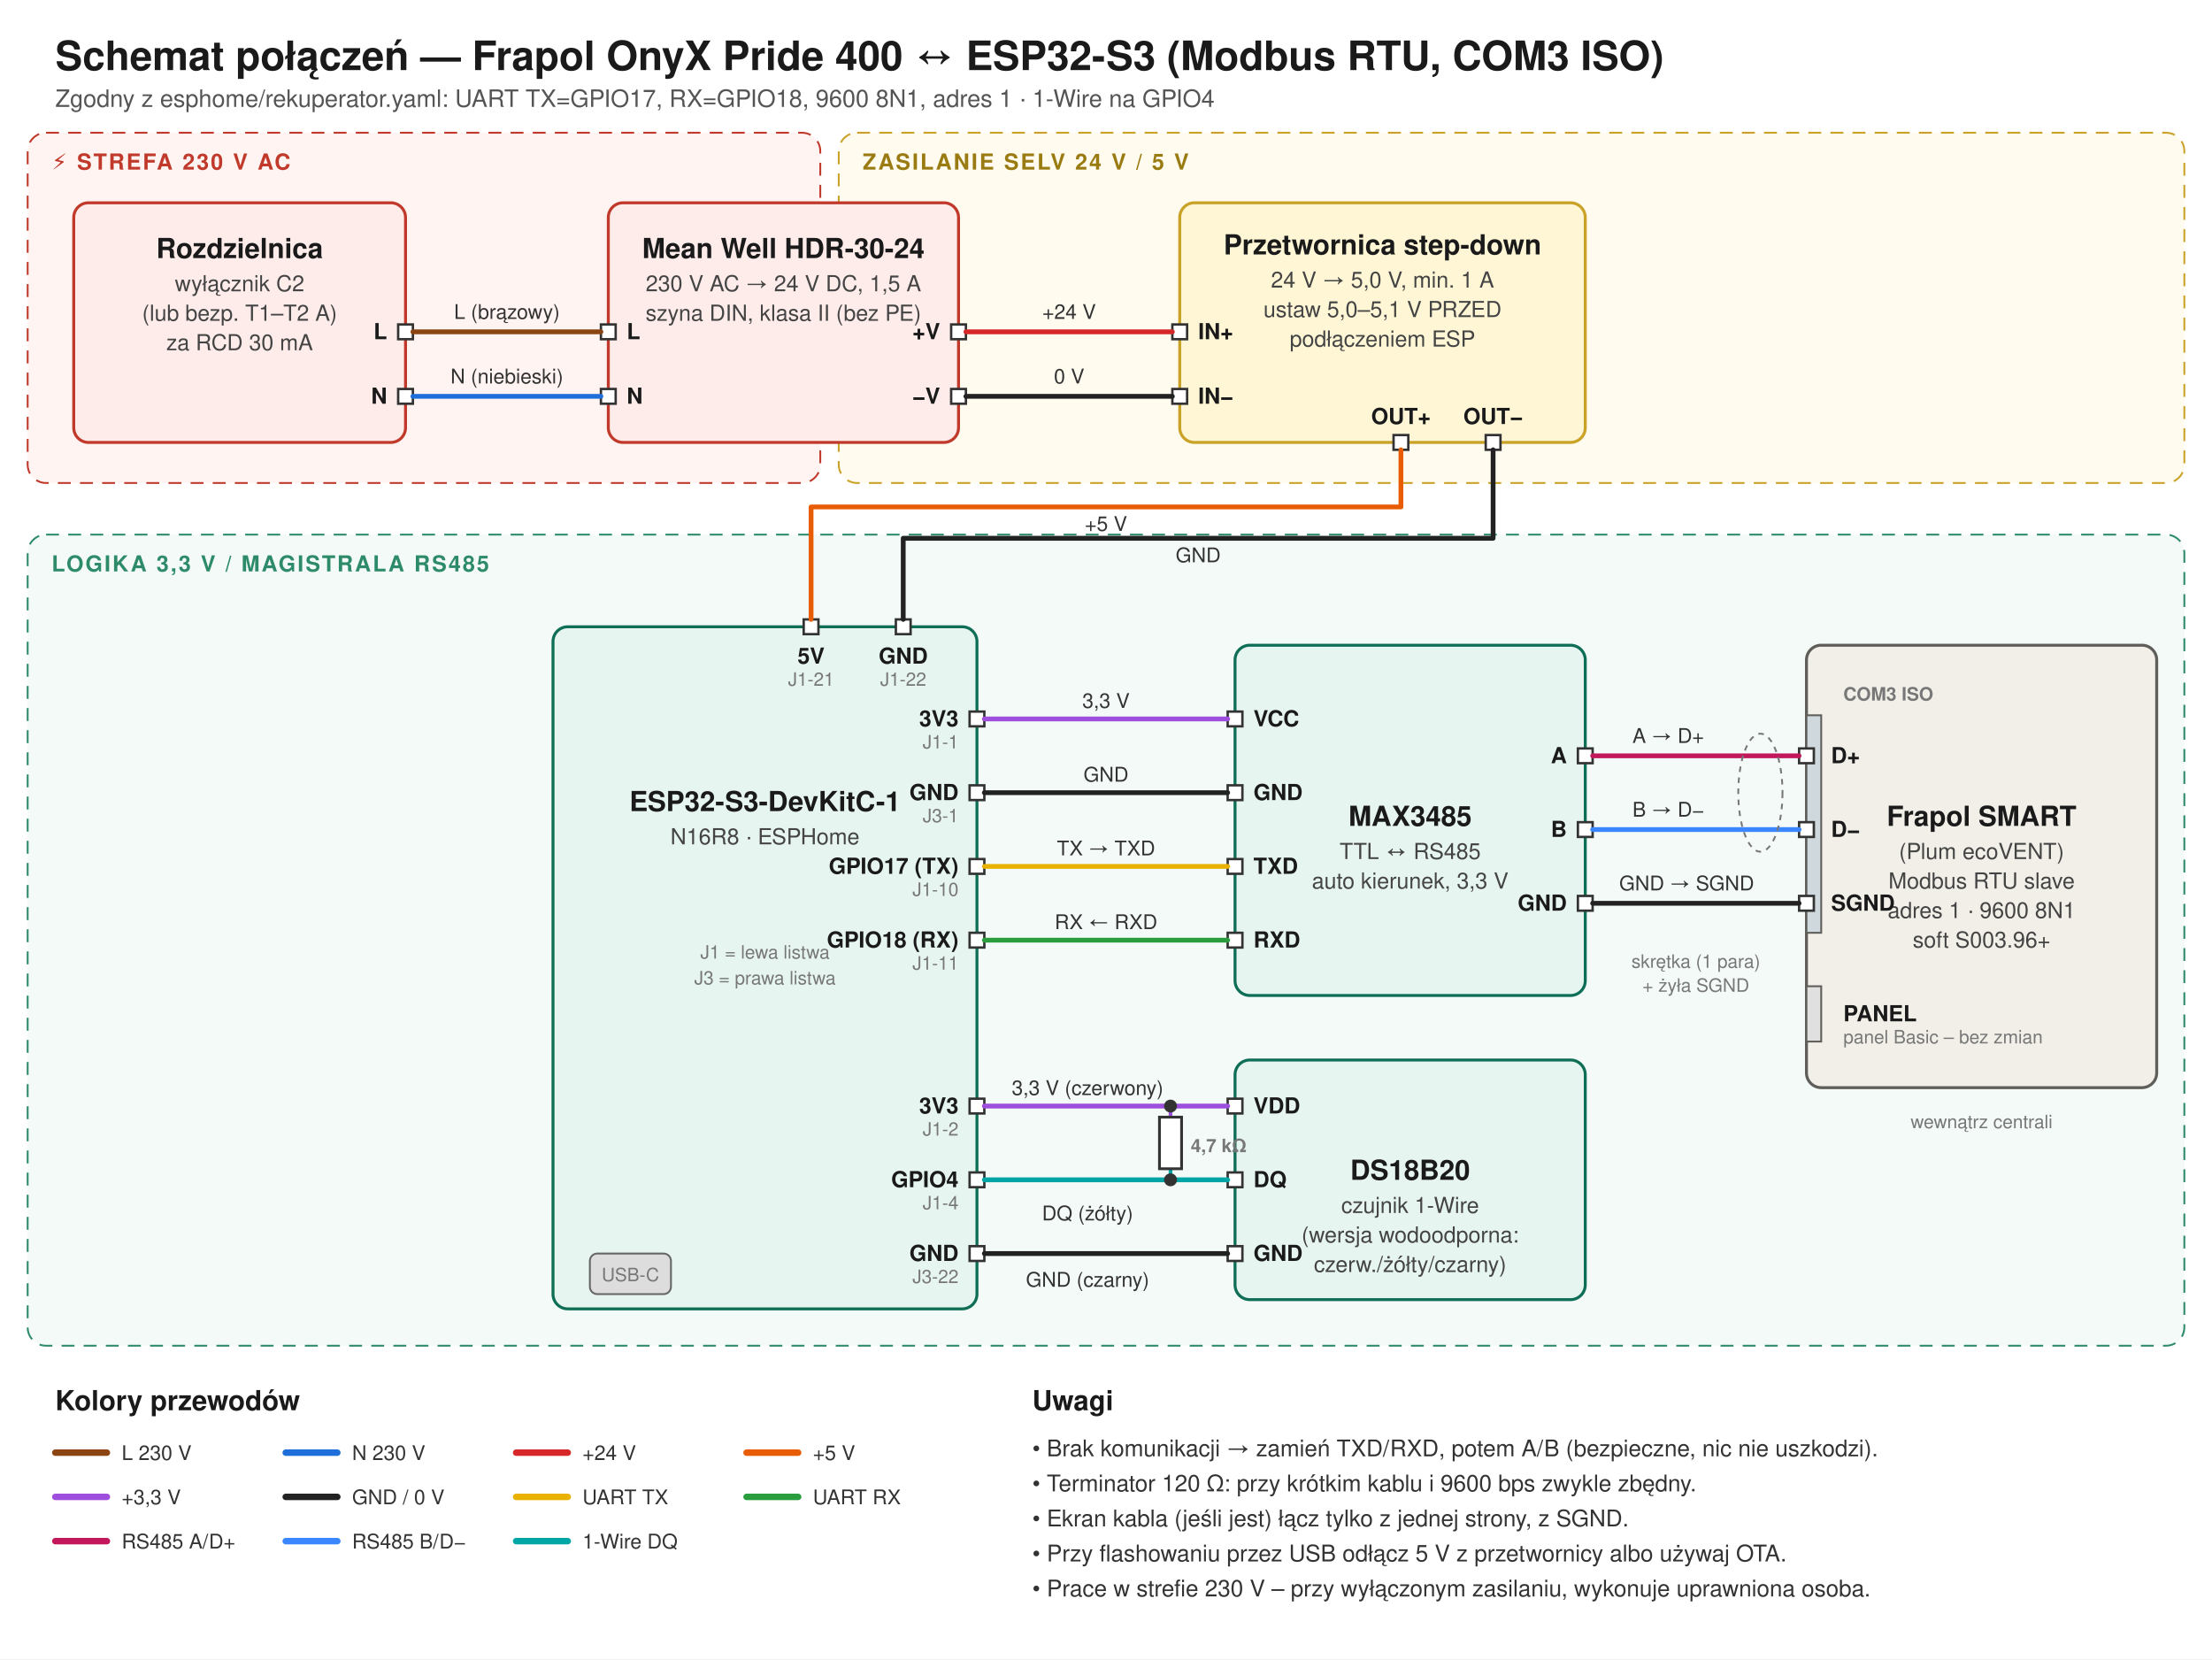
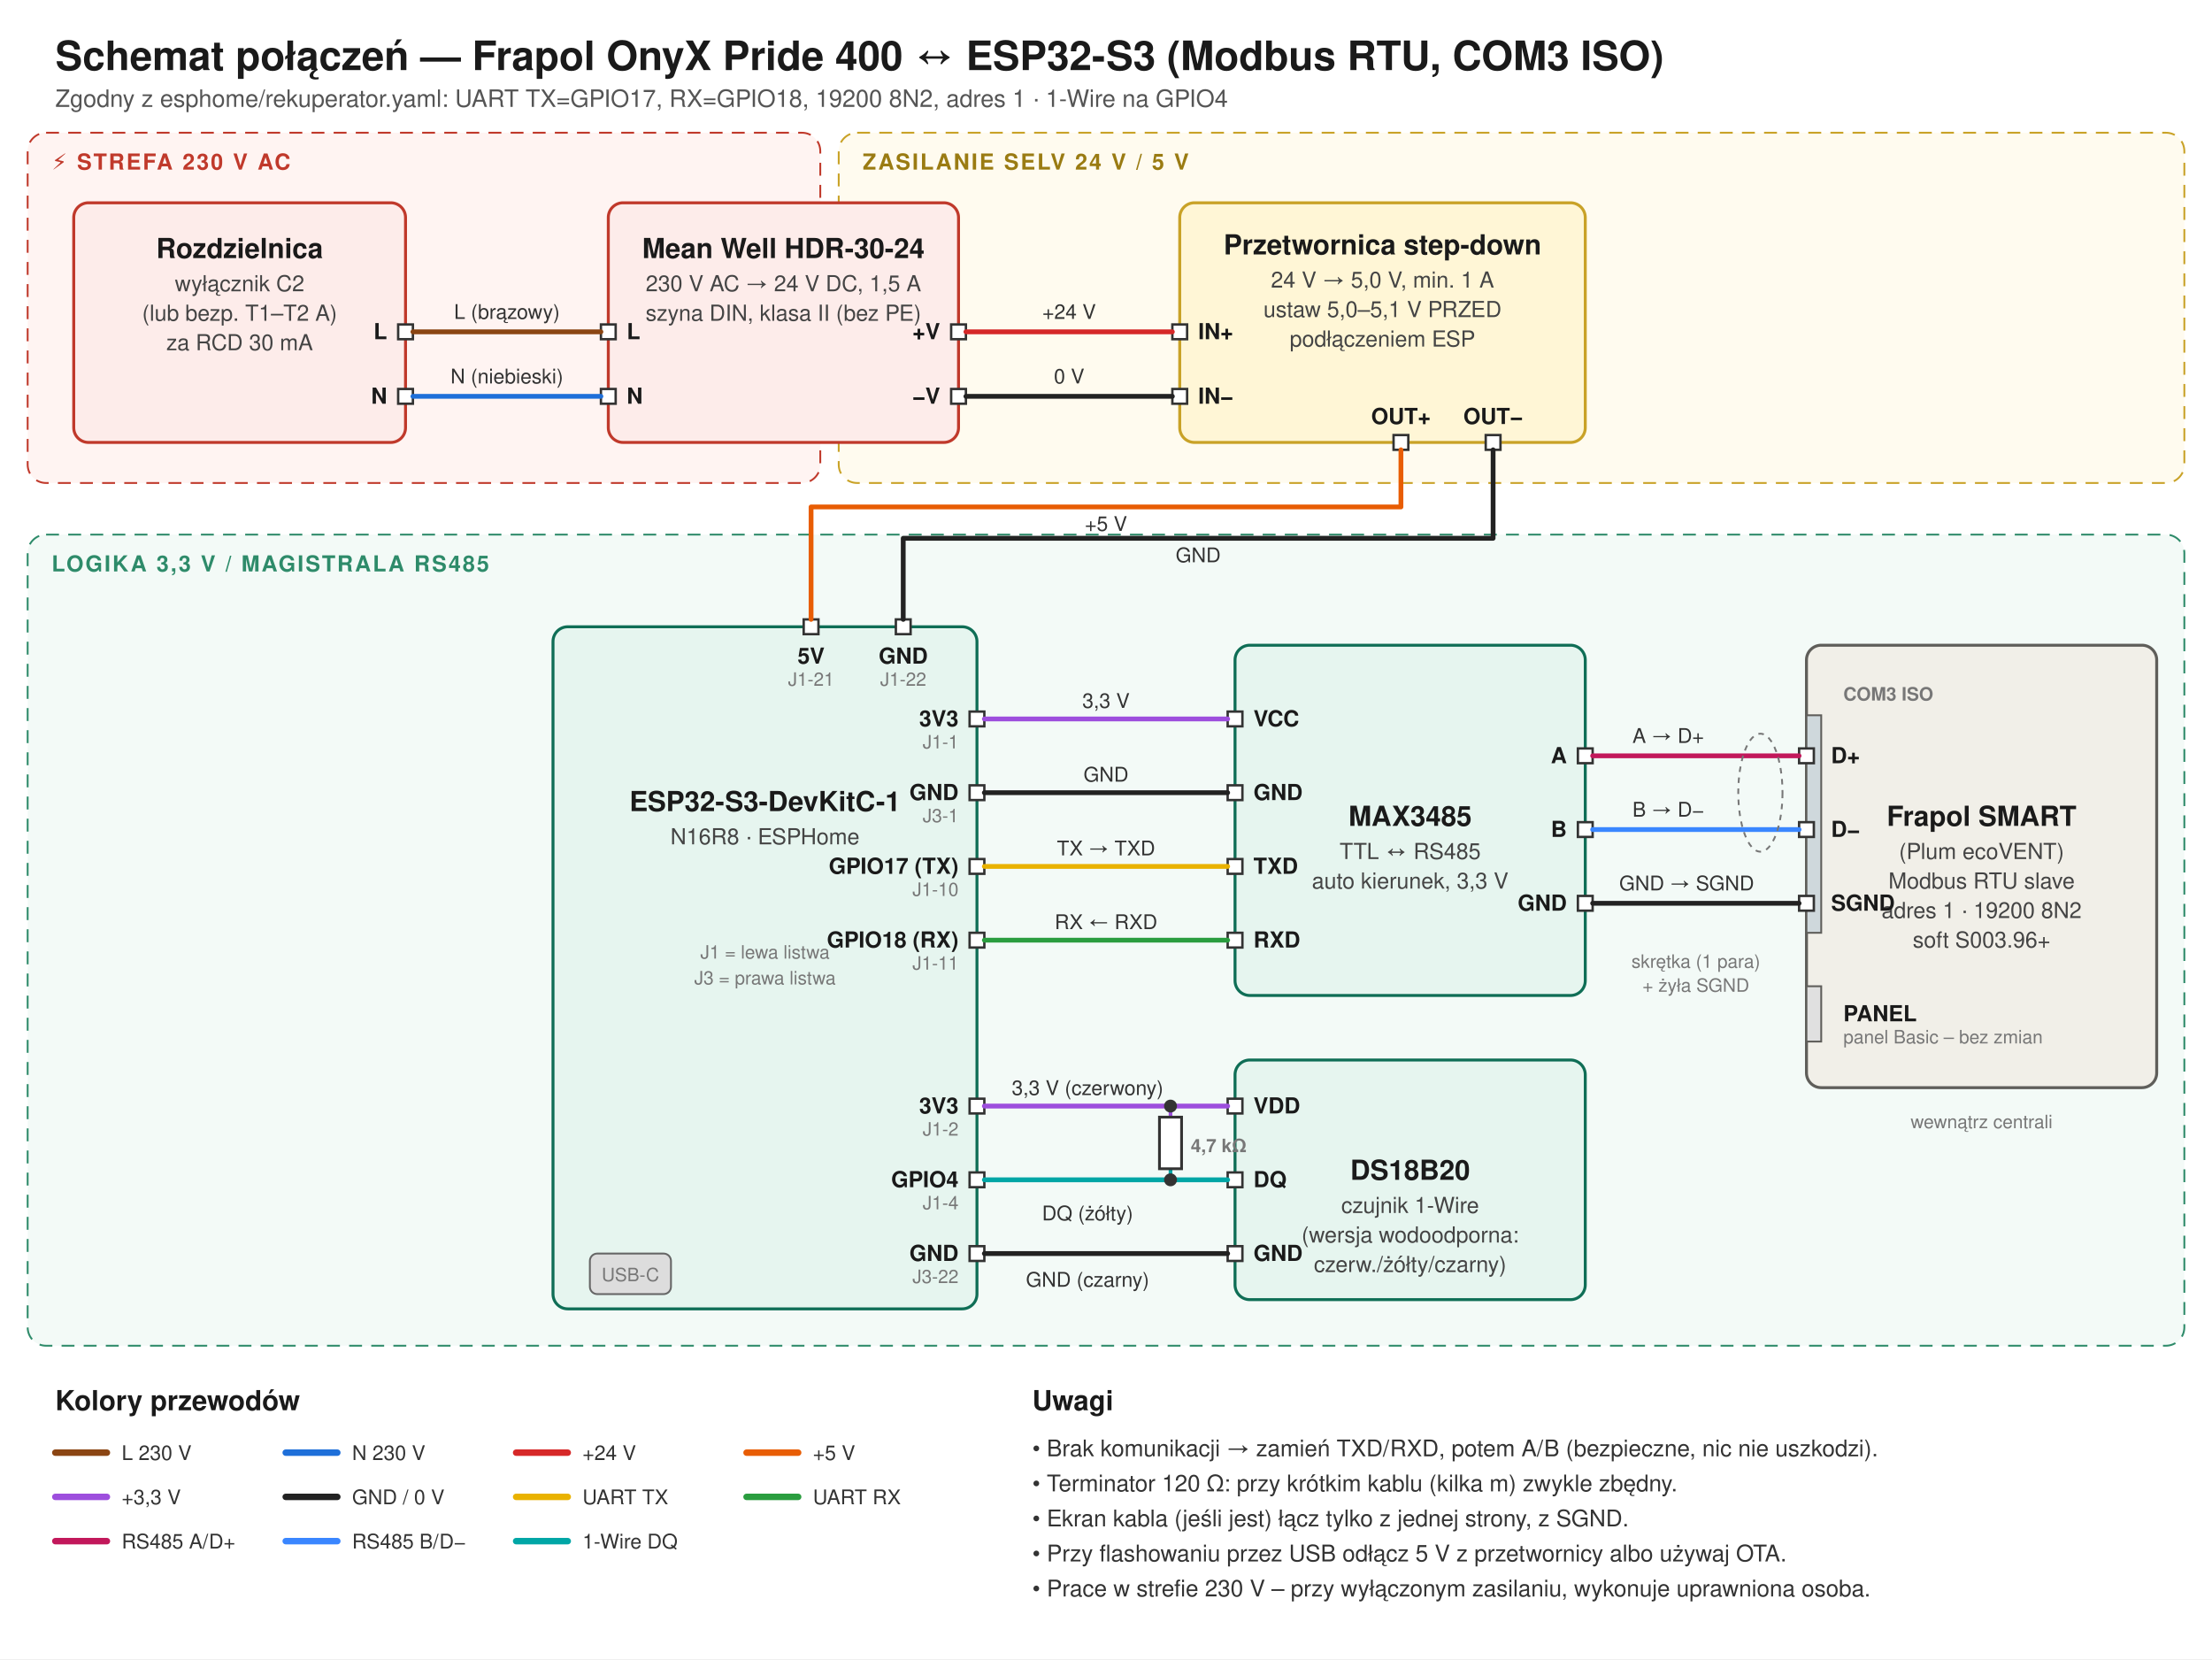
<svg xmlns="http://www.w3.org/2000/svg" viewBox="0 0 1200 900" width="1200" height="900" font-family="Segoe UI,Helvetica,Arial,sans-serif">
  <style>
.t{font-size:22px;font-weight:700;fill:#1a1a1a}
.st{font-size:13px;fill:#555}
.h{font-size:15px;font-weight:700;fill:#1a1a1a;text-anchor:middle}
.s{font-size:12px;fill:#444;text-anchor:middle}
.p{font-size:12px;font-weight:600;fill:#1a1a1a}
.pn{font-size:10px;fill:#777}
.w{font-size:11px;fill:#333}
.n{font-size:12.5px;fill:#333}
.z{font-size:12px;font-weight:700;letter-spacing:1px}
</style>
  <rect width="1200" height="900" fill="#fff" />
  <text x="30" y="38" class="t">Schemat połączeń — Frapol OnyX Pride 400 ↔ ESP32-S3 (Modbus RTU, COM3 ISO)</text>
-   <text x="30" y="58" class="st">Zgodny z esphome/rekuperator.yaml: UART TX=GPIO17, RX=GPIO18, 9600 8N1, adres 1 · 1-Wire na GPIO4</text>
+   <text x="30" y="58" class="st">Zgodny z esphome/rekuperator.yaml: UART TX=GPIO17, RX=GPIO18, 19200 8N2, adres 1 · 1-Wire na GPIO4</text>
  <rect x="15" y="72" width="430" height="190" rx="10" fill="#FFF4F2" stroke="#C0392B" stroke-dasharray="7 5" />
  <text x="28" y="92" class="z" fill="#C0392B">⚡ STREFA 230 V AC</text>
  <rect x="455" y="72" width="730" height="190" rx="10" fill="#FFFBEF" stroke="#C9A227" stroke-dasharray="7 5" />
  <text x="468" y="92" class="z" fill="#9A7B12">ZASILANIE SELV 24 V / 5 V</text>
  <rect x="15" y="290" width="1170" height="440" rx="10" fill="#F3FAF7" stroke="#2E8B6A" stroke-dasharray="7 5" />
  <text x="28" y="310" class="z" fill="#2E8B6A">LOGIKA 3,3 V / MAGISTRALA RS485</text>
  <rect x="40" y="110" width="180" height="130" rx="8" fill="#FDECEA" stroke="#C0392B" stroke-width="1.6" />
  <text x="130.0" y="140" class="h">Rozdzielnica</text>
  <text x="130.0" y="158" class="s">wyłącznik C2</text>
  <text x="130.0" y="174" class="s">(lub bezp. T1–T2 A)</text>
  <text x="130.0" y="190" class="s">za RCD 30 mA</text>
  <rect x="216" y="176" width="8" height="8" fill="#fff" stroke="#333" stroke-width="1.3" />
  <text x="210" y="184" class="p" text-anchor="end">L</text>
  <rect x="216" y="211" width="8" height="8" fill="#fff" stroke="#333" stroke-width="1.3" />
  <text x="210" y="219" class="p" text-anchor="end">N</text>
  <rect x="330" y="110" width="190" height="130" rx="8" fill="#FDECEA" stroke="#C0392B" stroke-width="1.6" />
  <text x="425.0" y="140" class="h">Mean Well HDR-30-24</text>
  <text x="425.0" y="158" class="s">230 V AC → 24 V DC, 1,5 A</text>
  <text x="425.0" y="174" class="s">szyna DIN, klasa II (bez PE)</text>
  <rect x="326" y="176" width="8" height="8" fill="#fff" stroke="#333" stroke-width="1.3" />
  <text x="340" y="184" class="p" xml:space="preserve">L</text>
  <rect x="326" y="211" width="8" height="8" fill="#fff" stroke="#333" stroke-width="1.3" />
  <text x="340" y="219" class="p" xml:space="preserve">N</text>
  <rect x="516" y="176" width="8" height="8" fill="#fff" stroke="#333" stroke-width="1.3" />
  <text x="510" y="184" class="p" text-anchor="end">+V</text>
  <rect x="516" y="211" width="8" height="8" fill="#fff" stroke="#333" stroke-width="1.3" />
  <text x="510" y="219" class="p" text-anchor="end">−V</text>
  <rect x="640" y="110" width="220" height="130" rx="8" fill="#FFF6D6" stroke="#C9A227" stroke-width="1.6" />
  <text x="750.0" y="138" class="h">Przetwornica step-down</text>
  <text x="750.0" y="156" class="s">24 V → 5,0 V, min. 1 A</text>
  <text x="750.0" y="172" class="s">ustaw 5,0–5,1 V PRZED</text>
  <text x="750.0" y="188" class="s">podłączeniem ESP</text>
  <rect x="636" y="176" width="8" height="8" fill="#fff" stroke="#333" stroke-width="1.3" />
  <text x="650" y="184" class="p" xml:space="preserve">IN+</text>
  <rect x="636" y="211" width="8" height="8" fill="#fff" stroke="#333" stroke-width="1.3" />
  <text x="650" y="219" class="p" xml:space="preserve">IN−</text>
  <rect x="756" y="236" width="8" height="8" fill="#fff" stroke="#333" stroke-width="1.3" />
  <text x="760" y="230" class="p" text-anchor="middle">OUT+</text>
  <rect x="806" y="236" width="8" height="8" fill="#fff" stroke="#333" stroke-width="1.3" />
  <text x="810" y="230" class="p" text-anchor="middle">OUT−</text>
  <path d="M224 180 L326 180" fill="none" stroke="#8B4513" stroke-width="2.6" stroke-linejoin="round" stroke-linecap="round" />
  <text x="275" y="173" class="w" text-anchor="middle">L (brązowy)</text>
  <path d="M224 215 L326 215" fill="none" stroke="#1E6FD9" stroke-width="2.6" stroke-linejoin="round" stroke-linecap="round" />
  <text x="275" y="208" class="w" text-anchor="middle">N (niebieski)</text>
  <path d="M524 180 L636 180" fill="none" stroke="#D62828" stroke-width="2.6" stroke-linejoin="round" stroke-linecap="round" />
  <text x="580" y="173" class="w" text-anchor="middle">+24 V</text>
  <path d="M524 215 L636 215" fill="none" stroke="#222222" stroke-width="2.6" stroke-linejoin="round" stroke-linecap="round" />
  <text x="580" y="208" class="w" text-anchor="middle">0 V</text>
  <rect x="300" y="340" width="230" height="370" rx="8" fill="#E6F5EF" stroke="#0F6E56" stroke-width="1.6" />
  <text x="415.0" y="440" class="h">ESP32-S3-DevKitC-1</text>
  <text x="415.0" y="458" class="s">N16R8 · ESPHome</text>
  <rect x="320" y="680" width="44" height="22" rx="4" fill="#ddd" stroke="#666" />
  <text x="342" y="695" class="pn" text-anchor="middle">USB-C</text>
  <text x="415" y="520" class="pn" text-anchor="middle">J1 = lewa listwa</text>
  <text x="415" y="534" class="pn" text-anchor="middle">J3 = prawa listwa</text>
  <rect x="436" y="336" width="8" height="8" fill="#fff" stroke="#333" stroke-width="1.3" />
  <text x="440" y="360" class="p" text-anchor="middle">5V</text>
  <text x="440" y="372" class="pn" text-anchor="middle">J1-21</text>
  <rect x="486" y="336" width="8" height="8" fill="#fff" stroke="#333" stroke-width="1.3" />
  <text x="490" y="360" class="p" text-anchor="middle">GND</text>
  <text x="490" y="372" class="pn" text-anchor="middle">J1-22</text>
  <rect x="526" y="386" width="8" height="8" fill="#fff" stroke="#333" stroke-width="1.3" />
  <text x="520" y="394" class="p" text-anchor="end">3V3</text>
  <text x="520" y="406" class="pn" text-anchor="end">J1-1</text>
  <rect x="526" y="426" width="8" height="8" fill="#fff" stroke="#333" stroke-width="1.3" />
  <text x="520" y="434" class="p" text-anchor="end">GND</text>
  <text x="520" y="446" class="pn" text-anchor="end">J3-1</text>
  <rect x="526" y="466" width="8" height="8" fill="#fff" stroke="#333" stroke-width="1.3" />
  <text x="520" y="474" class="p" text-anchor="end">GPIO17 (TX)</text>
  <text x="520" y="486" class="pn" text-anchor="end">J1-10</text>
  <rect x="526" y="506" width="8" height="8" fill="#fff" stroke="#333" stroke-width="1.3" />
  <text x="520" y="514" class="p" text-anchor="end">GPIO18 (RX)</text>
  <text x="520" y="526" class="pn" text-anchor="end">J1-11</text>
  <rect x="526" y="596" width="8" height="8" fill="#fff" stroke="#333" stroke-width="1.3" />
  <text x="520" y="604" class="p" text-anchor="end">3V3</text>
  <text x="520" y="616" class="pn" text-anchor="end">J1-2</text>
  <rect x="526" y="636" width="8" height="8" fill="#fff" stroke="#333" stroke-width="1.3" />
  <text x="520" y="644" class="p" text-anchor="end">GPIO4</text>
  <text x="520" y="656" class="pn" text-anchor="end">J1-4</text>
  <rect x="526" y="676" width="8" height="8" fill="#fff" stroke="#333" stroke-width="1.3" />
  <text x="520" y="684" class="p" text-anchor="end">GND</text>
  <text x="520" y="696" class="pn" text-anchor="end">J3-22</text>
  <path d="M760 244 L760 275 L440 275 L440 336" fill="none" stroke="#E85D04" stroke-width="2.6" stroke-linejoin="round" stroke-linecap="round" />
  <text x="600" y="288" class="w" text-anchor="middle">+5 V</text>
  <path d="M810 244 L810 292 L490 292 L490 336" fill="none" stroke="#222222" stroke-width="2.6" stroke-linejoin="round" stroke-linecap="round" />
  <text x="650" y="305" class="w" text-anchor="middle">GND</text>
  <rect x="670" y="350" width="190" height="190" rx="8" fill="#E6F5EF" stroke="#0F6E56" stroke-width="1.6" />
  <text x="765.0" y="448" class="h">MAX3485</text>
  <text x="765.0" y="466" class="s">TTL ↔ RS485</text>
  <text x="765.0" y="482" class="s">auto kierunek, 3,3 V</text>
  <rect x="666" y="386" width="8" height="8" fill="#fff" stroke="#333" stroke-width="1.3" />
  <text x="680" y="394" class="p" xml:space="preserve">VCC</text>
  <rect x="666" y="426" width="8" height="8" fill="#fff" stroke="#333" stroke-width="1.3" />
  <text x="680" y="434" class="p" xml:space="preserve">GND</text>
  <rect x="666" y="466" width="8" height="8" fill="#fff" stroke="#333" stroke-width="1.3" />
  <text x="680" y="474" class="p" xml:space="preserve">TXD</text>
  <rect x="666" y="506" width="8" height="8" fill="#fff" stroke="#333" stroke-width="1.3" />
  <text x="680" y="514" class="p" xml:space="preserve">RXD</text>
  <rect x="856" y="406" width="8" height="8" fill="#fff" stroke="#333" stroke-width="1.3" />
  <text x="850" y="414" class="p" text-anchor="end">A</text>
  <rect x="856" y="446" width="8" height="8" fill="#fff" stroke="#333" stroke-width="1.3" />
  <text x="850" y="454" class="p" text-anchor="end">B</text>
  <rect x="856" y="486" width="8" height="8" fill="#fff" stroke="#333" stroke-width="1.3" />
  <text x="850" y="494" class="p" text-anchor="end">GND</text>
  <path d="M534 390 L666 390" fill="none" stroke="#9D4EDD" stroke-width="2.6" stroke-linejoin="round" stroke-linecap="round" />
  <text x="600" y="384" class="w" text-anchor="middle">3,3 V</text>
  <path d="M534 430 L666 430" fill="none" stroke="#222222" stroke-width="2.6" stroke-linejoin="round" stroke-linecap="round" />
  <text x="600" y="424" class="w" text-anchor="middle">GND</text>
  <path d="M534 470 L666 470" fill="none" stroke="#E9B200" stroke-width="2.6" stroke-linejoin="round" stroke-linecap="round" />
  <text x="600" y="464" class="w" text-anchor="middle">TX → TXD</text>
  <path d="M534 510 L666 510" fill="none" stroke="#2A9D3F" stroke-width="2.6" stroke-linejoin="round" stroke-linecap="round" />
  <text x="600" y="504" class="w" text-anchor="middle">RX ← RXD</text>
  <rect x="670" y="575" width="190" height="130" rx="8" fill="#E6F5EF" stroke="#0F6E56" stroke-width="1.6" />
  <text x="765.0" y="640" class="h">DS18B20</text>
  <text x="765.0" y="658" class="s">czujnik 1-Wire</text>
  <text x="765.0" y="674" class="s">(wersja wodoodporna:</text>
  <text x="765.0" y="690" class="s">czerw./żółty/czarny)</text>
  <rect x="666" y="596" width="8" height="8" fill="#fff" stroke="#333" stroke-width="1.3" />
  <text x="680" y="604" class="p" xml:space="preserve">VDD</text>
  <rect x="666" y="636" width="8" height="8" fill="#fff" stroke="#333" stroke-width="1.3" />
  <text x="680" y="644" class="p" xml:space="preserve">DQ</text>
  <rect x="666" y="676" width="8" height="8" fill="#fff" stroke="#333" stroke-width="1.3" />
  <text x="680" y="684" class="p" xml:space="preserve">GND</text>
  <path d="M534 600 L666 600" fill="none" stroke="#9D4EDD" stroke-width="2.6" stroke-linejoin="round" stroke-linecap="round" />
  <text x="590" y="594" class="w" text-anchor="middle">3,3 V (czerwony)</text>
  <path d="M534 640 L666 640" fill="none" stroke="#00A6A6" stroke-width="2.6" stroke-linejoin="round" stroke-linecap="round" />
  <text x="590" y="662" class="w" text-anchor="middle">DQ (żółty)</text>
  <path d="M534 680 L666 680" fill="none" stroke="#222222" stroke-width="2.6" stroke-linejoin="round" stroke-linecap="round" />
  <text x="590" y="698" class="w" text-anchor="middle">GND (czarny)</text>
  <path d="M635 600 L635 606" stroke="#9D4EDD" stroke-width="2" />
  <path d="M635 634 L635 640" stroke="#00A6A6" stroke-width="2" />
  <rect x="629" y="606" width="12" height="28" fill="#fff" stroke="#333" stroke-width="1.5" />
  <circle cx="635" cy="600" r="3.5" fill="#333" />
  <circle cx="635" cy="640" r="3.5" fill="#333" />
  <text x="646" y="625" class="pn" font-weight="700" fill="#333">4,7 kΩ</text>
  <rect x="980" y="350" width="190" height="240" rx="8" fill="#F1EFE8" stroke="#5F5E5A" stroke-width="1.6" />
  <text x="1075.0" y="448" class="h">Frapol SMART</text>
  <text x="1075.0" y="466" class="s">(Plum ecoVENT)</text>
  <text x="1075.0" y="482" class="s">Modbus RTU slave</text>
-   <text x="1075.0" y="498" class="s">adres 1 · 9600 8N1</text>
+   <text x="1075.0" y="498" class="s">adres 1 · 19200 8N2</text>
  <text x="1075.0" y="514" class="s">soft S003.96+</text>
  <rect x="980" y="388" width="8" height="118" fill="#cfd8dc" stroke="#5F5E5A" />
  <text x="1000" y="380" class="pn" font-weight="700">COM3 ISO</text>
  <rect x="976" y="406" width="8" height="8" fill="#fff" stroke="#333" stroke-width="1.3" />
  <text x="990" y="414" class="p" xml:space="preserve"> D+</text>
  <rect x="976" y="446" width="8" height="8" fill="#fff" stroke="#333" stroke-width="1.3" />
  <text x="990" y="454" class="p" xml:space="preserve"> D−</text>
  <rect x="976" y="486" width="8" height="8" fill="#fff" stroke="#333" stroke-width="1.3" />
  <text x="990" y="494" class="p" xml:space="preserve"> SGND</text>
  <rect x="980" y="535" width="8" height="30" fill="#e0e0e0" stroke="#5F5E5A" />
  <text x="1000" y="554" class="p" fill="#777">PANEL</text>
  <text x="1000" y="566" class="pn">panel Basic – bez zmian</text>
  <path d="M864 410 L976 410" fill="none" stroke="#C2185B" stroke-width="2.6" stroke-linejoin="round" stroke-linecap="round" />
  <text x="905" y="403" class="w" text-anchor="middle">A → D+</text>
  <path d="M864 450 L976 450" fill="none" stroke="#3A86FF" stroke-width="2.6" stroke-linejoin="round" stroke-linecap="round" />
  <text x="905" y="443" class="w" text-anchor="middle">B → D−</text>
  <path d="M864 490 L976 490" fill="none" stroke="#222222" stroke-width="2.6" stroke-linejoin="round" stroke-linecap="round" />
  <text x="915" y="483" class="w" text-anchor="middle">GND → SGND</text>
  <ellipse cx="955" cy="430" rx="12" ry="32" fill="none" stroke="#777" stroke-dasharray="3 3" />
  <text x="920" y="525" class="pn" text-anchor="middle">skrętka (1 para)</text>
  <text x="920" y="538" class="pn" text-anchor="middle">+ żyła SGND</text>
  <text x="1075" y="612" class="pn" text-anchor="middle">wewnątrz centrali</text>
  <text x="30" y="765" class="h" style="text-anchor:start">Kolory przewodów</text>
  <line x1="30" y1="788" x2="58" y2="788" stroke="#8B4513" stroke-width="3.5" stroke-linecap="round" />
  <text x="66" y="792" class="w">L 230 V</text>
  <line x1="155" y1="788" x2="183" y2="788" stroke="#1E6FD9" stroke-width="3.5" stroke-linecap="round" />
  <text x="191" y="792" class="w">N 230 V</text>
  <line x1="280" y1="788" x2="308" y2="788" stroke="#D62828" stroke-width="3.5" stroke-linecap="round" />
  <text x="316" y="792" class="w">+24 V</text>
  <line x1="405" y1="788" x2="433" y2="788" stroke="#E85D04" stroke-width="3.5" stroke-linecap="round" />
  <text x="441" y="792" class="w">+5 V</text>
  <line x1="30" y1="812" x2="58" y2="812" stroke="#9D4EDD" stroke-width="3.5" stroke-linecap="round" />
  <text x="66" y="816" class="w">+3,3 V</text>
  <line x1="155" y1="812" x2="183" y2="812" stroke="#222222" stroke-width="3.5" stroke-linecap="round" />
  <text x="191" y="816" class="w">GND / 0 V</text>
  <line x1="280" y1="812" x2="308" y2="812" stroke="#E9B200" stroke-width="3.5" stroke-linecap="round" />
  <text x="316" y="816" class="w">UART TX</text>
  <line x1="405" y1="812" x2="433" y2="812" stroke="#2A9D3F" stroke-width="3.5" stroke-linecap="round" />
  <text x="441" y="816" class="w">UART RX</text>
  <line x1="30" y1="836" x2="58" y2="836" stroke="#C2185B" stroke-width="3.5" stroke-linecap="round" />
  <text x="66" y="840" class="w">RS485 A/D+</text>
  <line x1="155" y1="836" x2="183" y2="836" stroke="#3A86FF" stroke-width="3.5" stroke-linecap="round" />
  <text x="191" y="840" class="w">RS485 B/D−</text>
  <line x1="280" y1="836" x2="308" y2="836" stroke="#00A6A6" stroke-width="3.5" stroke-linecap="round" />
  <text x="316" y="840" class="w">1-Wire DQ</text>
  <text x="560" y="765" class="h" style="text-anchor:start">Uwagi</text>
  <text x="560" y="790" class="n">• Brak komunikacji → zamień TXD/RXD, potem A/B (bezpieczne, nic nie uszkodzi).</text>
-   <text x="560" y="809" class="n">• Terminator 120 Ω: przy krótkim kablu i 9600 bps zwykle zbędny.</text>
+   <text x="560" y="809" class="n">• Terminator 120 Ω: przy krótkim kablu (kilka m) zwykle zbędny.</text>
  <text x="560" y="828" class="n">• Ekran kabla (jeśli jest) łącz tylko z jednej strony, z SGND.</text>
  <text x="560" y="847" class="n">• Przy flashowaniu przez USB odłącz 5 V z przetwornicy albo używaj OTA.</text>
  <text x="560" y="866" class="n">• Prace w strefie 230 V – przy wyłączonym zasilaniu, wykonuje uprawniona osoba.</text>
</svg>
